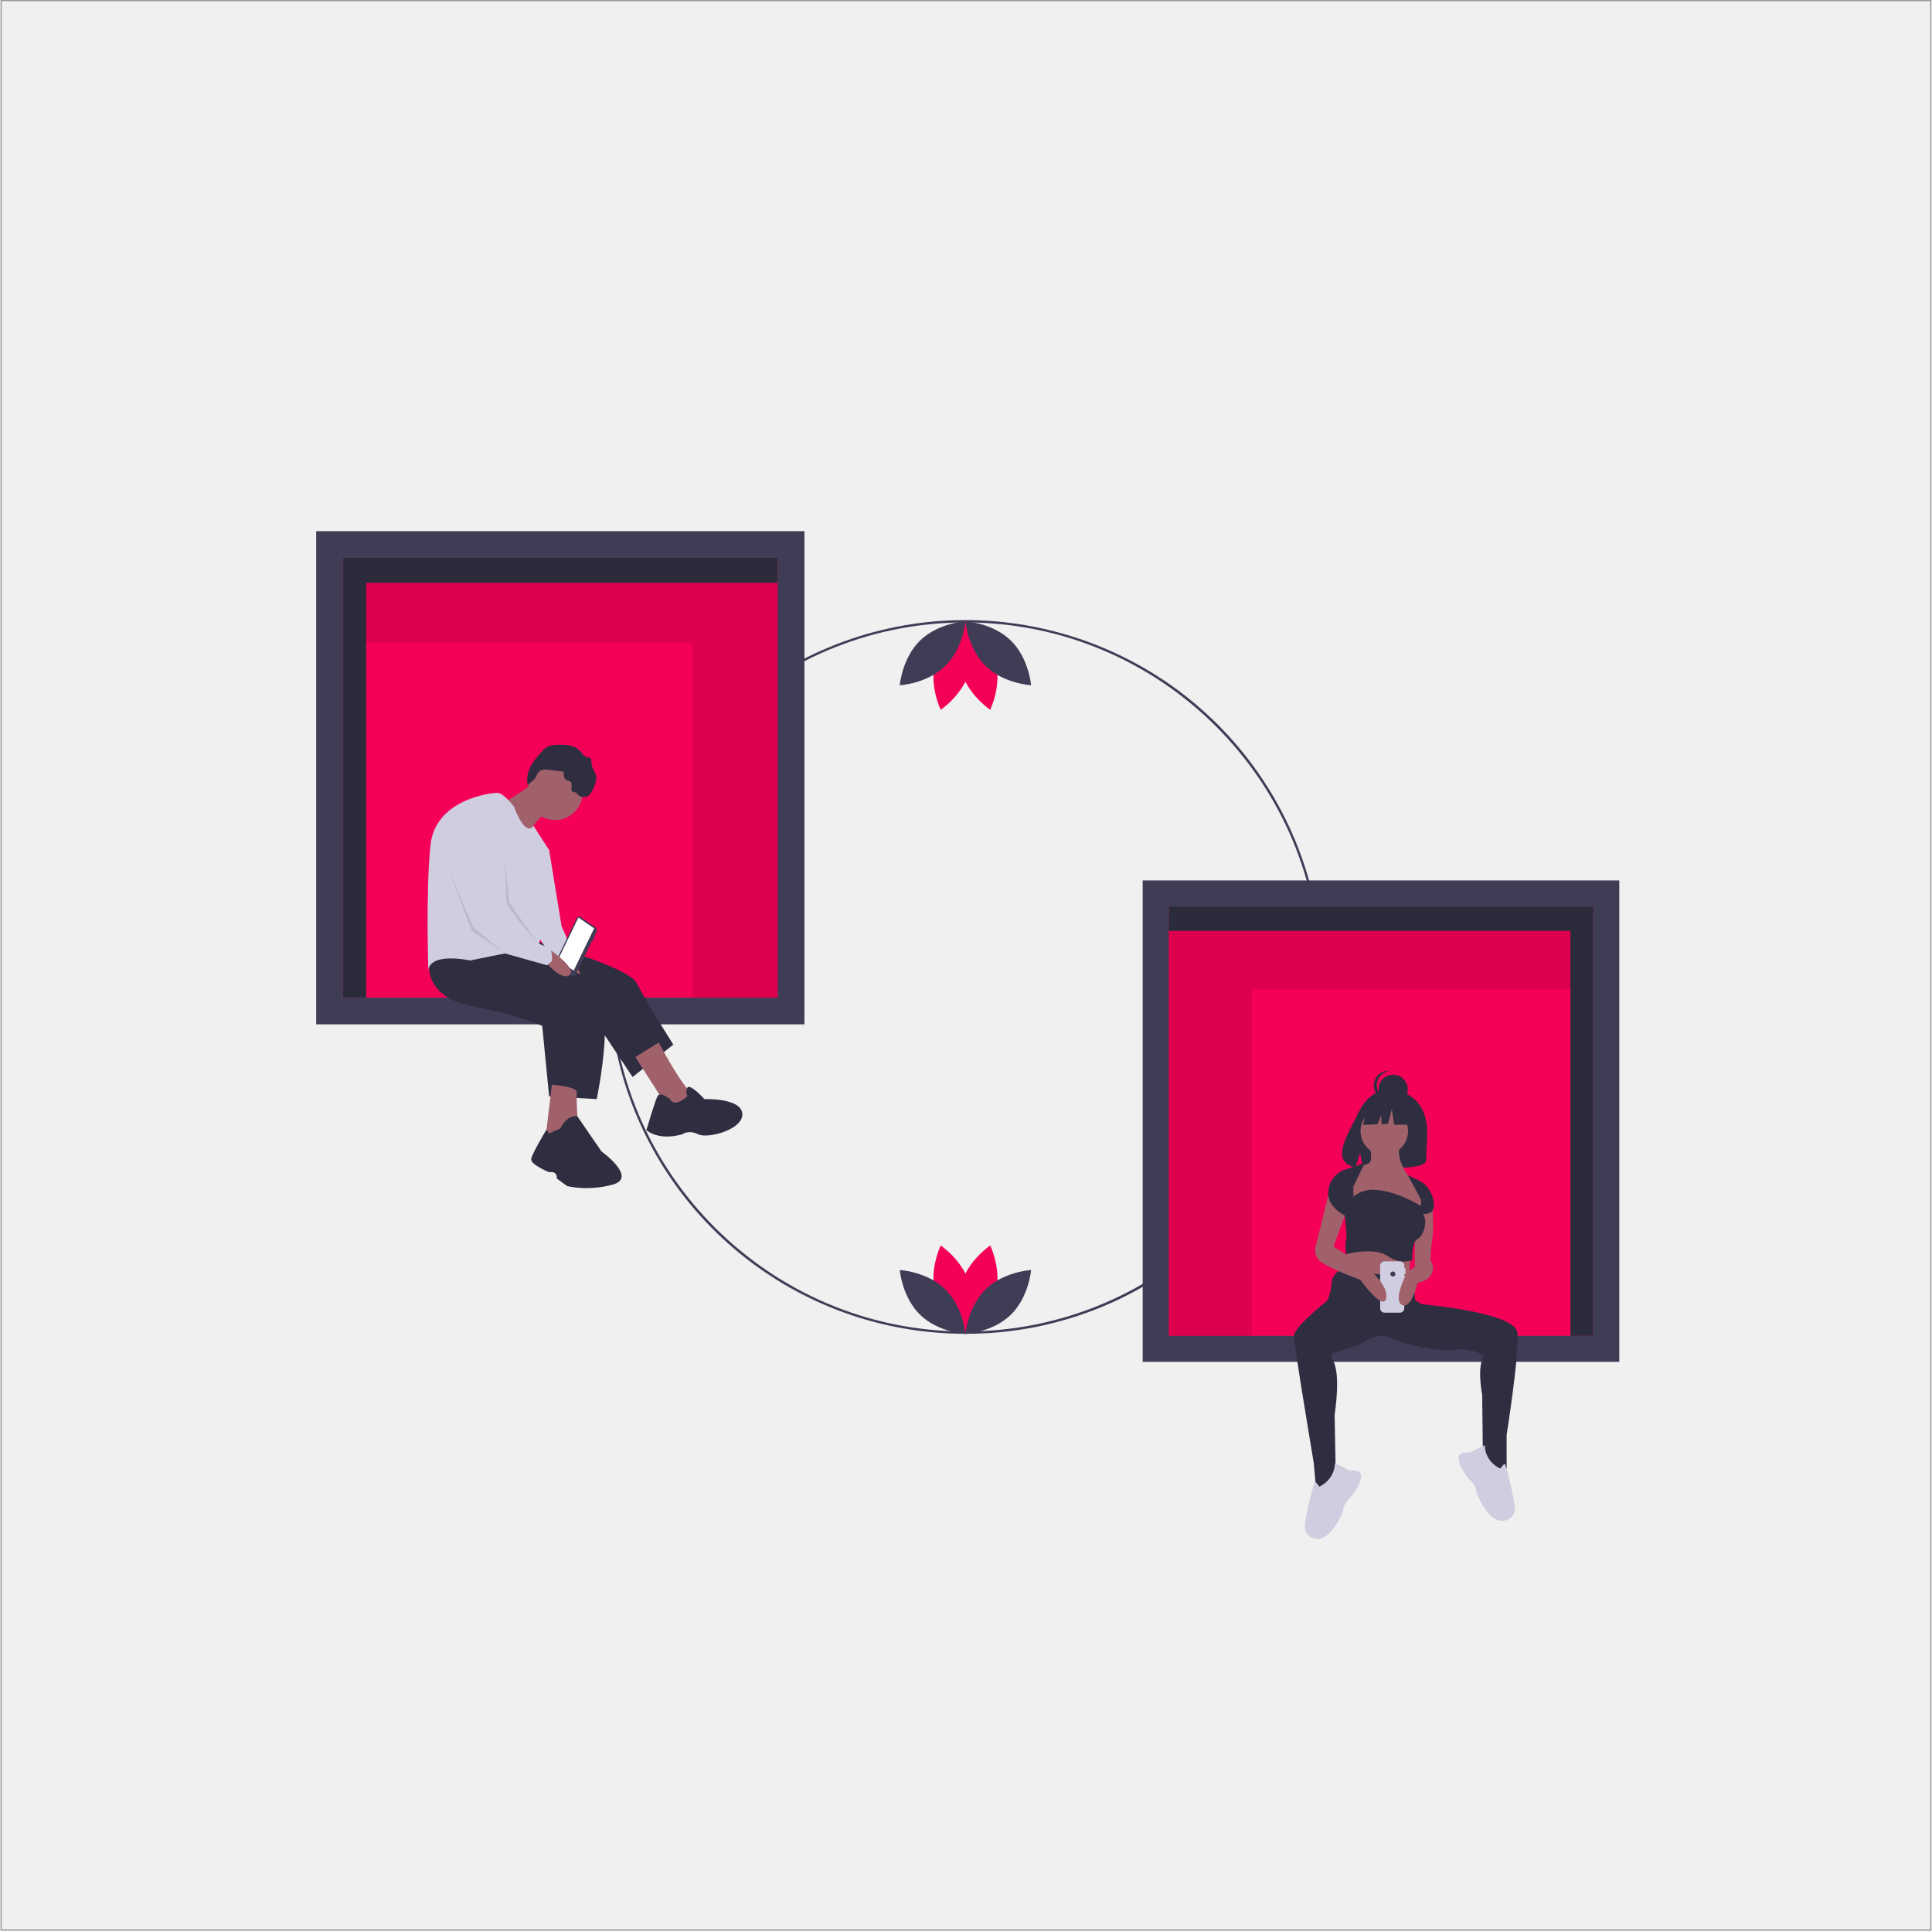
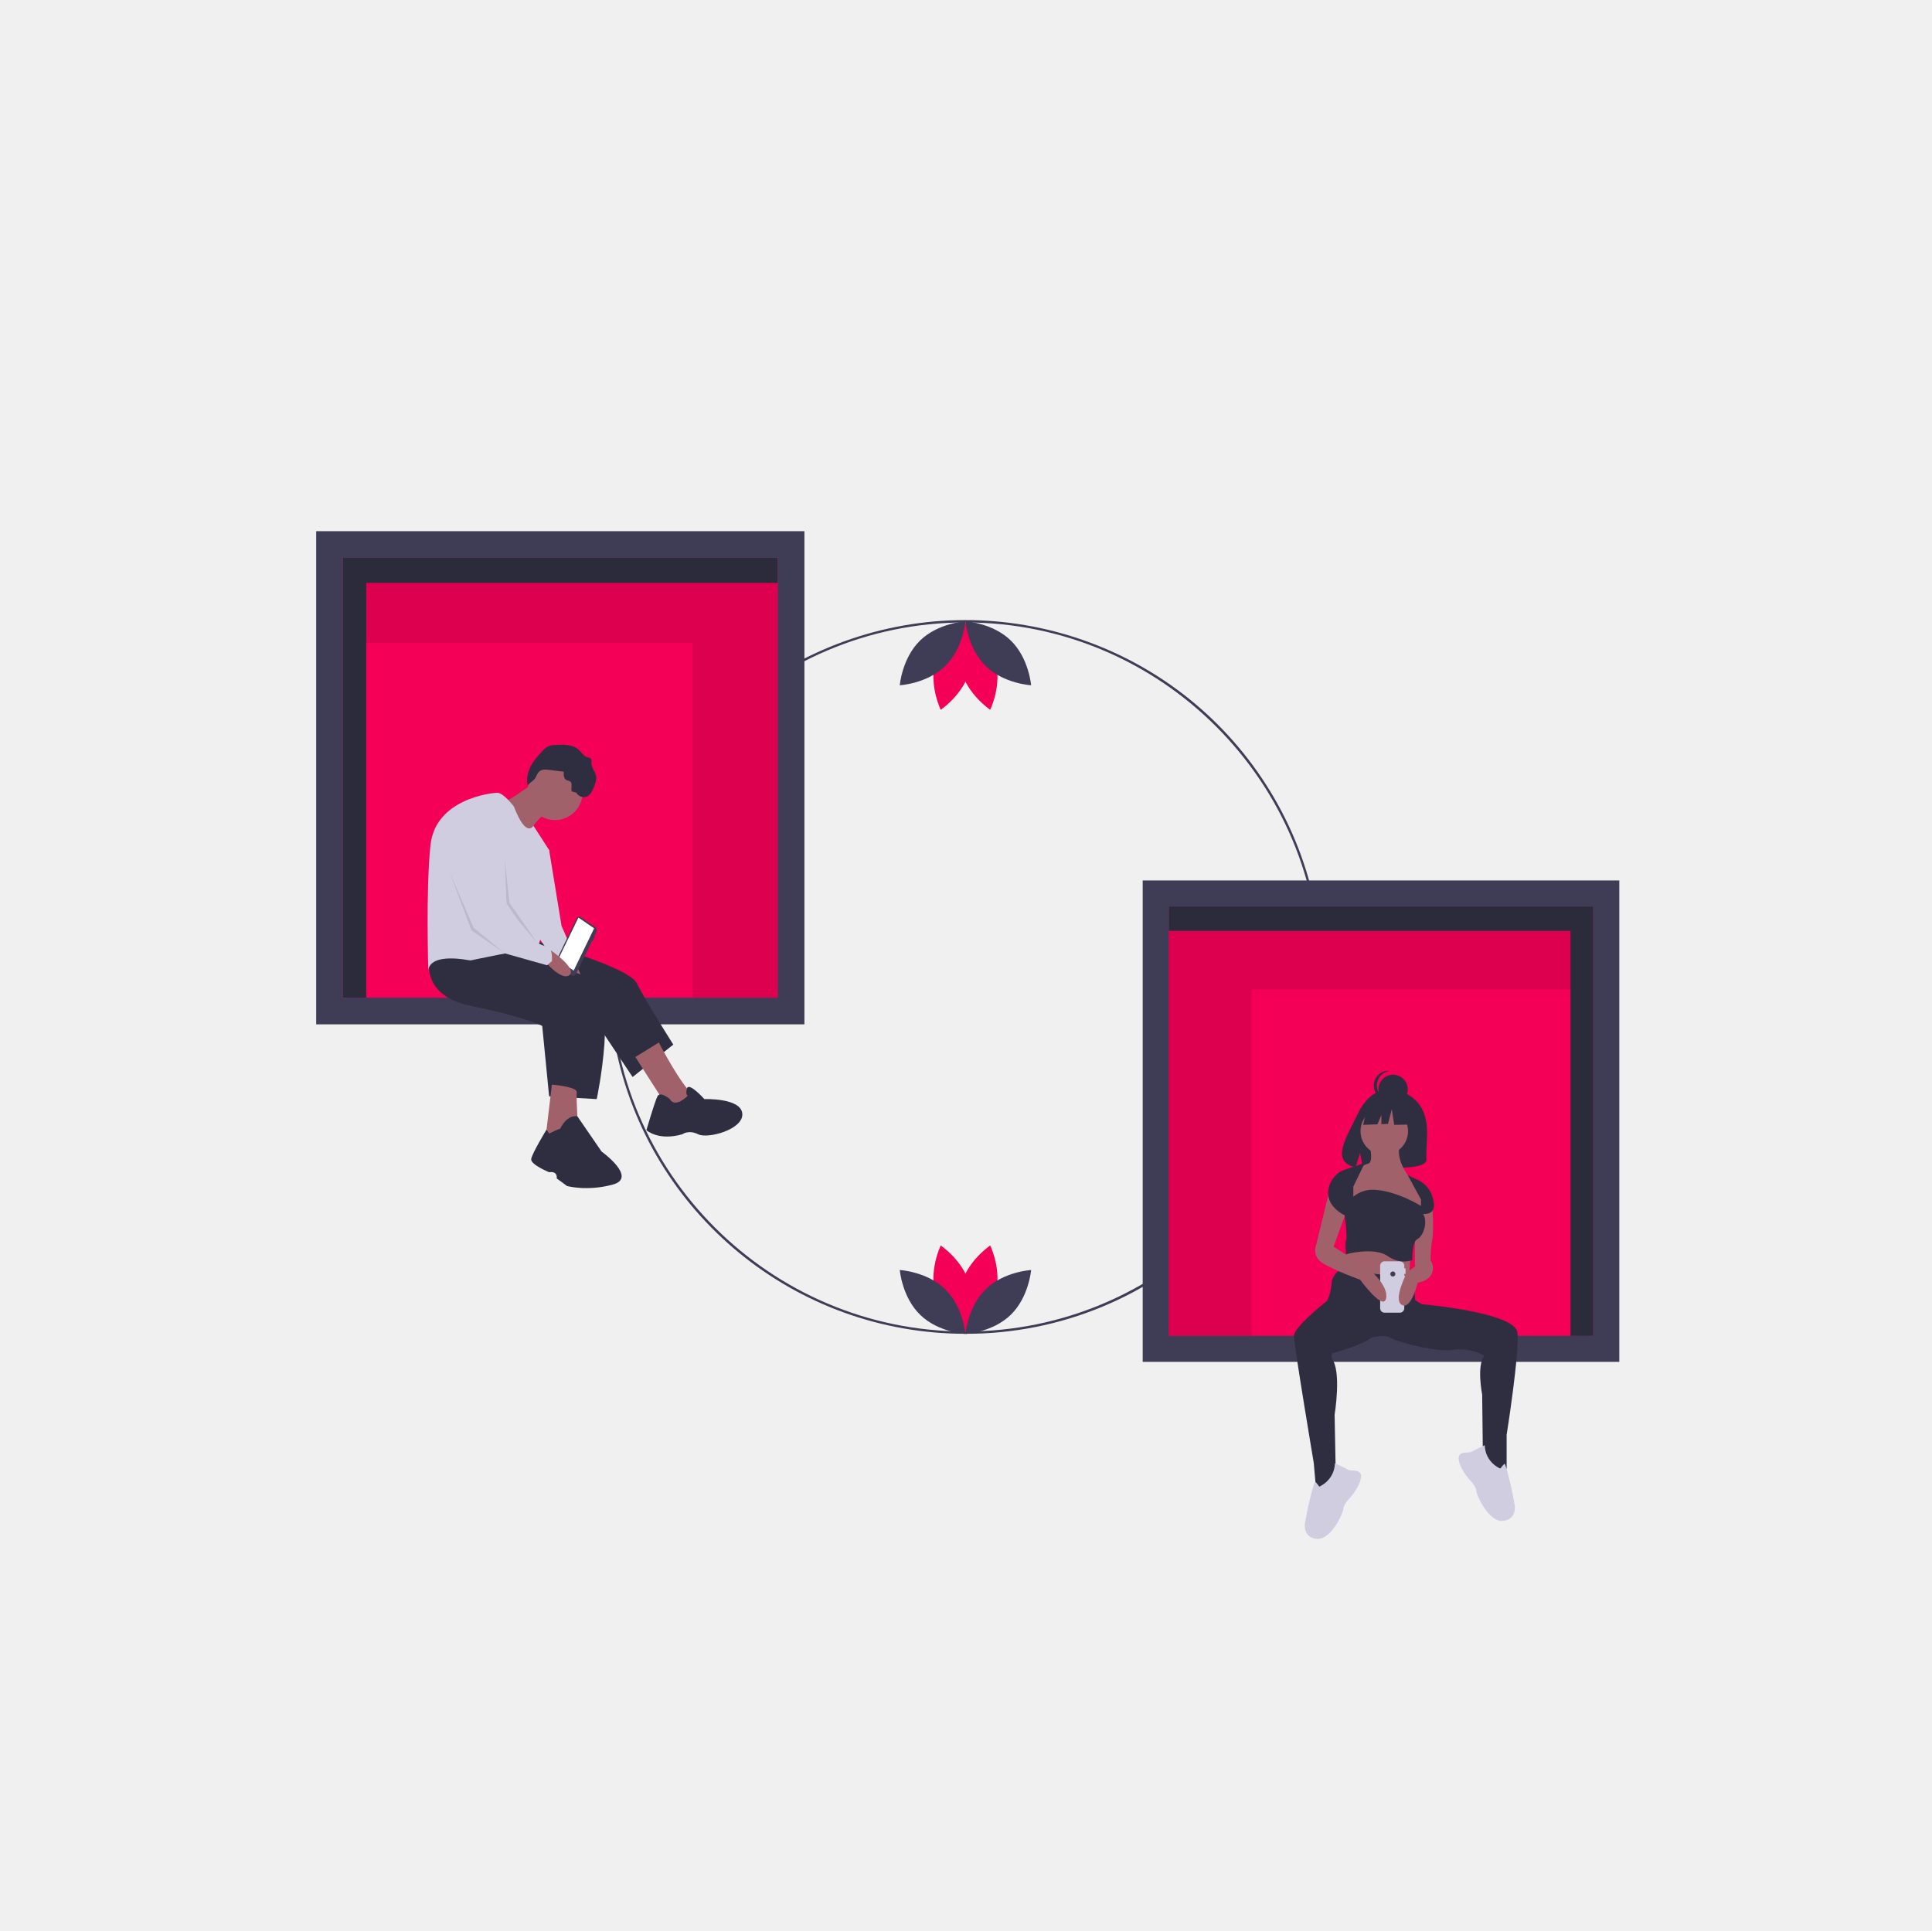
<svg xmlns="http://www.w3.org/2000/svg" width="1662px" height="1661px" viewBox="0 0 1662 1661" version="1.1">
  <g id="Page-1" stroke="none" stroke-width="1" fill="none" fill-rule="evenodd">
-     <rect id="Rectangle" stroke="#979797" fill-opacity="0" fill="#D8D8D8" x="1" y="0.5" width="1660" height="1660" />
    <g id="CIRCLE" transform="translate(523.5, 533.5)" fill-rule="nonzero">
      <path d="M307.029,614.031 C160.567,614.031 34.502,510.57 5.929,366.923 C-22.644,223.275 54.234,79.448 189.546,23.4 C324.859,-32.648 480.921,14.693 562.29,136.471 C643.66,258.249 627.675,420.548 524.111,524.112 C466.663,581.874 388.494,614.252 307.029,614.031 L307.029,614.031 Z M307.029,2.03 C138.851,2.03 2.029,138.852 2.029,307.03 C2.029,475.208 138.851,612.03 307.029,612.03 C475.206,612.03 612.029,475.208 612.029,307.03 C612.029,138.852 475.206,2.03 307.029,2.03 Z" id="Shape" fill="#3F3D56" />
      <path d="M332.888,580.13 C327.203,601.145 307.73,614.16 307.73,614.16 C307.73,614.16 297.475,593.103 303.16,572.088 C308.845,551.072 328.318,538.057 328.318,538.057 C328.318,538.057 338.573,559.114 332.888,580.13 Z" id="Path" fill="#F50057" />
      <path d="M281.17,580.13 C286.855,601.145 306.327,614.16 306.327,614.16 C306.327,614.16 316.583,593.103 310.898,572.088 C305.213,551.072 285.74,538.057 285.74,538.057 C285.74,538.057 275.485,559.114 281.17,580.13 Z" id="Path" fill="#F50057" />
      <path d="M289.523,575.613 C305.123,590.799 307.029,614.143 307.029,614.143 C307.029,614.143 283.642,612.866 268.042,597.681 C252.442,582.495 250.536,559.15 250.536,559.15 C250.536,559.15 273.923,560.427 289.523,575.613 Z" id="Path" fill="#3F3D56" />
      <path d="M324.534,575.613 C308.934,590.799 307.029,614.143 307.029,614.143 C307.029,614.143 330.416,612.866 346.016,597.681 C361.616,582.495 363.521,559.15 363.521,559.15 C363.521,559.15 340.134,560.427 324.534,575.613 Z" id="Path" fill="#3F3D56" />
      <path d="M281.17,35.088 C286.855,14.072 306.327,1.057 306.327,1.057 C306.327,1.057 316.583,22.114 310.898,43.13 C305.213,64.145 285.74,77.16 285.74,77.16 C285.74,77.16 275.485,56.103 281.17,35.088 Z" id="Path" fill="#F50057" />
      <path d="M332.888,35.088 C327.203,14.072 307.73,1.057 307.73,1.057 C307.73,1.057 297.475,22.114 303.16,43.13 C308.845,64.145 328.318,77.16 328.318,77.16 C328.318,77.16 338.573,56.103 332.888,35.088 Z" id="Path" fill="#F50057" />
      <path d="M324.534,39.604 C308.934,24.418 307.029,1.074 307.029,1.074 C307.029,1.074 330.416,2.351 346.016,17.537 C361.616,32.723 363.521,56.067 363.521,56.067 C363.521,56.067 340.134,54.79 324.534,39.604 Z" id="Path" fill="#3F3D56" />
      <path d="M289.523,39.604 C305.123,24.418 307.029,1.074 307.029,1.074 C307.029,1.074 283.642,2.351 268.042,17.537 C252.442,32.723 250.536,56.067 250.536,56.067 C250.536,56.067 273.923,54.79 289.523,39.604 Z" id="Path" fill="#3F3D56" />
    </g>
    <g id="LEFT" transform="translate(272, 457)" fill-rule="nonzero">
      <rect id="Rectangle" fill="#F50057" x="14.628" y="12.677" width="397.455" height="404.167" />
      <polygon id="Path" fill="#3F3D56" points="397.065 22.935 43.003 22.935 22.935 22.935 22.935 44.437 22.935 401.365 43.003 401.365 43.003 44.437 397.065 44.437" />
      <polygon id="Path" fill="#000000" opacity="0.3" points="397.065 22.935 43.003 22.935 22.935 22.935 22.935 44.437 22.935 401.365 43.003 401.365 43.003 44.437 397.065 44.437" />
      <polygon id="Path" fill="#000000" opacity="0.1" points="339.727 44.437 323.959 44.437 43.003 44.437 43.003 96.041 323.959 96.041 323.959 401.365 397.065 401.365 397.065 44.437" />
      <path d="M0,0 L0,424.3 L420,424.3 L420,0 L0,0 Z M397.065,401.365 L22.935,401.365 L22.935,22.935 L397.065,22.935 L397.065,401.365 Z" id="Shape" fill="#3F3D56" />
      <path d="M179.612,350.326 C179.612,350.326 268.043,373.472 275.758,388.903 C283.474,404.334 307.213,441.724 307.213,441.724 L272.197,469.618 L237.775,417.984 L142.816,375.253 L179.612,350.326 Z" id="Path" fill="#2F2E41" />
      <path d="M219.376,366.35 C219.376,366.35 235.401,390.09 225.905,391.87 C216.409,393.651 208.693,366.35 208.693,366.35 L219.376,366.35 Z" id="Path" fill="#A0616A" />
      <path d="M98.304,363.976 C98.304,363.976 86.434,398.992 133.32,408.488 C180.206,417.984 194.45,425.699 194.45,425.699 L200.384,486.236 L241.335,488.61 C241.335,488.61 260.921,396.618 235.401,384.748 C209.88,372.879 155.872,359.228 155.872,359.228 L98.304,363.976 Z" id="Path" fill="#2F2E41" />
      <circle id="Oval" fill="#A0616A" cx="205.429" cy="224.802" r="23.74" />
      <path d="M186.141,217.383 C186.141,217.383 164.775,232.814 160.62,233.408 C156.466,234.001 180.206,263.082 180.206,263.082 C180.206,263.082 191.482,244.684 198.604,242.31 C205.726,239.936 186.141,217.383 186.141,217.383 Z" id="Path" fill="#A0616A" />
      <path d="M170.116,236.969 C170.116,236.969 161.214,225.099 155.872,225.099 C150.531,225.099 102.458,230.44 98.304,270.204 C94.149,309.968 96.523,379.407 96.523,379.407 C96.523,379.407 92.962,362.196 132.726,369.318 C132.726,369.318 180.206,359.228 188.515,359.228 C196.823,359.228 200.384,274.359 200.384,274.359 L186.871,253.407 C186.871,253.407 180.799,264.863 170.116,236.969 Z" id="Path" fill="#D0CDE1" />
      <path d="M191.482,269.611 L200.384,274.359 L211.067,339.643 L225.905,373.472 C225.905,373.472 209.88,367.956 208.693,374.572 L184.954,340.237 L191.482,269.611 Z" id="Path" fill="#D0CDE1" />
      <path d="M200.092,205.333 L213.007,206.946 C212.76,209.574 212.829,212.83 215.157,214.073 C216.252,214.658 217.641,214.628 218.612,215.401 C220.945,217.262 218.662,221.263 219.98,223.941 L223.757,224.941 C224.674,226.656 226.236,227.934 228.099,228.493 C229.961,229.051 231.97,228.844 233.679,227.917 C236.217,226.392 237.51,223.48 238.652,220.749 C240.017,217.486 241.409,213.98 240.726,210.509 C239.992,206.78 236.946,203.682 236.808,199.884 C236.746,198.185 237.105,196.067 235.673,195.151 C235.014,194.841 234.304,194.653 233.578,194.595 C230.279,193.906 228.442,190.491 225.981,188.188 C220.825,183.36 212.906,183.487 205.855,183.908 C203.837,183.915 201.834,184.264 199.932,184.94 C197.782,186.019 195.882,187.534 194.352,189.39 C190.57,193.423 186.889,197.648 184.394,202.581 C181.9,207.515 180.671,213.28 182.027,218.64 C181.893,218.124 186.381,214.749 186.94,214.208 C188.694,212.51 188.853,211.699 189.803,209.744 C192.015,205.188 195.092,204.708 200.092,205.333 Z" id="Path" fill="#2F2E41" />
      <polygon id="Path" fill="#000000" opacity="0.1" points="162.104 281.777 163.885 323.322 190.284 354.281 166.259 319.761" />
      <polygon id="Path" fill="#000000" opacity="0.1" points="114.625 293.054 135.397 341.127 162.104 363.086 133.616 343.501" />
      <path d="M227.458,332.019 L240.009,340.652 C241.297,341.668 241.698,343.447 240.968,344.916 L239.289,348.38 L239.678,348.648 L237.77,352.584 L237.382,352.317 L223.556,380.847 C223.266,381.607 222.645,382.193 221.871,382.44 C221.096,382.688 220.25,382.569 219.573,382.119 L207.778,374.005 C206.297,372.838 205.837,370.791 206.676,369.102 L224.131,333.081 C224.374,332.446 224.892,331.957 225.539,331.75 C226.186,331.543 226.892,331.642 227.458,332.019 Z" id="Path" fill="#3F3D56" />
      <polygon id="Path" fill="#FFFFFF" points="207.976 368.787 221.485 378.08 239.108 341.713 225.598 332.42" />
      <path d="M202.11,360.782 C202.11,360.782 225.652,377.096 217.448,382.198 C209.244,387.301 192.154,364.655 192.154,364.655 L202.11,360.782 Z" id="Path" fill="#A0616A" />
      <path d="M132.133,239.936 C132.133,239.936 101.271,248.838 110.173,276.139 C112.321,282.725 114.917,289.794 117.621,296.73 C126.126,318.548 135.694,339.049 135.694,339.049 L162.519,363.304 L198.604,373.472 L202.758,369.911 C202.758,369.911 203.945,358.635 198.604,357.448 C193.263,356.261 184.954,351.513 184.954,351.513 L163.588,320.058 C163.588,320.058 162.994,241.717 132.133,239.936 Z" id="Path" fill="#D0CDE1" />
      <path d="M294.75,439.943 C294.75,439.943 313.742,476.74 324.425,485.049 C335.107,493.358 307.213,503.447 307.213,503.447 L274.571,452.407 L294.75,439.943 Z" id="Path" fill="#A0616A" />
      <path d="M304.246,488.61 C304.246,488.61 295.937,481.488 293.563,486.236 C291.189,490.984 284.067,515.317 284.067,515.317 C284.067,515.317 294.156,524.813 314.929,518.878 C314.929,518.878 320.27,514.723 328.579,518.878 C336.888,523.032 367.75,514.723 366.563,501.073 C365.376,487.423 333.92,488.61 333.92,488.61 C333.92,488.61 320.672,473.767 318.987,479.408 C317.303,485.049 319.677,485.642 319.677,485.642 C319.677,485.642 308.994,496.919 304.246,488.61 Z" id="Path" fill="#2F2E41" />
      <path d="M202.758,476.146 L196.823,526 L225.905,526 C225.905,526 223.531,487.423 224.124,482.675 C224.718,477.927 202.758,476.146 202.758,476.146 Z" id="Path" fill="#A0616A" />
      <path d="M200.384,518.284 C200.384,518.284 208.693,514.13 209.88,514.13 C209.88,514.13 215.097,502.098 224.655,503.366 L245.49,533.715 C245.49,533.715 276.945,556.268 254.986,562.203 C233.027,568.138 215.815,563.39 215.815,563.39 L206.913,556.862 C206.913,556.862 208.1,550.333 200.384,551.52 C200.384,551.52 184.36,544.992 184.954,540.244 C185.547,535.496 198.153,514.829 198.153,514.829 L200.384,518.284 Z" id="Path" fill="#2F2E41" />
    </g>
    <g id="RIGHT" transform="translate(983, 757.4918)" fill-rule="nonzero">
      <rect id="Rectangle" fill="#F50057" transform="translate(201.7243, 209.6468) rotate(-180) translate(-201.7243, -209.6468) " x="7.728" y="12.375" width="387.992" height="394.544" />
      <polygon id="Path" fill="#3F3D56" points="22.389 22.389 368.02 22.389 387.611 22.389 387.611 43.379 387.611 391.809 368.02 391.809 368.02 43.379 22.389 43.379" />
      <polygon id="Path" fill="#000000" opacity="0.3" points="22.389 22.389 368.02 22.389 387.611 22.389 387.611 43.379 387.611 391.809 368.02 391.809 368.02 43.379 22.389 43.379" />
      <polygon id="Path" fill="#000000" opacity="0.1" points="78.362 43.379 93.754 43.379 368.02 43.379 368.02 93.754 93.754 93.754 93.754 391.809 22.389 391.809 22.389 43.379" />
      <path d="M0,0 L0,414.198 L410,414.198 L410,0 L0,0 Z M22.389,22.389 L387.611,22.389 L387.611,391.809 L22.389,391.809 L22.389,22.389 Z" id="Shape" fill="#3F3D56" />
      <path d="M239.575,195.277 C230.746,180.359 213.279,179.664 213.279,179.664 C213.279,179.664 196.258,177.488 185.34,200.208 C175.162,221.385 161.117,241.832 183.078,246.789 L187.045,234.443 L189.502,247.708 C192.629,247.933 195.766,247.987 198.898,247.869 C222.417,247.11 244.816,248.091 244.094,239.652 C243.136,228.432 248.07,209.631 239.575,195.277 Z" id="Path" fill="#2F2E41" />
      <polygon id="Path" fill="#A0616A" points="175.939 315.678 174.081 349.112 228.565 354.684 230.423 320.012 211.848 308.249" />
      <path d="M322.364,389.046 C320.731,373.252 255.865,366.082 240.276,364.585 L234.447,361.185 L232.59,341.373 C232.59,341.373 175.01,336.42 170.676,335.8 C166.342,335.181 162.627,343.23 162.627,345.088 C162.627,346.43 161.817,356.016 158.564,361.698 C151.539,367.343 130.122,385.103 130.122,391.832 C130.122,399.881 147.149,501.11 147.149,501.11 L149.006,522.161 L166.342,525.256 L165.104,459.628 C165.104,459.628 171.295,421.861 162.627,411.335 L162.627,407.001 C162.627,407.001 188.05,400.378 197.011,393.166 C199.607,392.608 206.903,391.233 210.933,392.429 C211.485,392.754 212.122,393.088 212.831,393.428 C212.921,393.51 213.007,393.597 213.087,393.69 L213.157,393.583 C224.748,399.008 254.482,405.851 266.642,403.906 C276.021,402.474 285.609,404.217 293.884,408.859 C287.074,417.527 292.027,442.292 292.027,442.292 L292.646,495.538 L301.314,506.063 L313.077,506.063 L313.077,476.964 C313.077,476.964 324.222,407.001 322.364,389.046 Z" id="Path" fill="#2F2E41" />
      <circle id="Oval" fill="#A0616A" cx="207.824" cy="215.688" r="20.432" />
      <path d="M195.441,228.69 C195.441,228.69 198.537,242.311 194.203,243.549 C190.774,244.685 187.458,246.136 184.297,247.883 L179.344,263.981 L179.344,280.078 L239.4,286.889 L241.258,281.316 L241.258,273.268 L234.447,260.885 L231.351,257.789 C231.351,257.789 217.73,242.93 220.826,228.69 L195.441,228.69 Z" id="Path" fill="#A0616A" />
      <path d="M248.997,277.911 C248.997,277.911 250.854,299.581 248.997,309.487 C247.139,319.393 247.758,334.253 247.758,334.253 L234.137,331.776 L234.137,298.343 L237.233,280.388 L248.997,277.911 Z" id="Path" fill="#A0616A" />
      <circle id="Oval" fill="#2F2E41" cx="215.417" cy="179.74" r="12.63" />
      <path d="M201.458,176.416 C201.458,169.956 206.334,164.538 212.758,163.857 C212.316,163.811 211.872,163.787 211.428,163.786 C204.453,163.786 198.799,169.441 198.799,176.416 C198.799,183.391 204.453,189.046 211.428,189.046 C211.872,189.045 212.316,189.022 212.758,188.975 C206.334,188.295 201.458,182.876 201.458,176.416 L201.458,176.416 Z" id="Path" fill="#2F2E41" />
      <polygon id="Path" fill="#2F2E41" points="235.671 193.839 218.415 184.8 194.584 188.498 189.654 210.274 201.927 209.802 205.356 201.802 205.356 209.67 211.019 209.452 214.306 196.715 216.36 210.274 236.493 209.863" />
      <path d="M165.379,501.369 C165.379,501.369 174.164,505.504 176.748,507.054 C179.332,508.604 189.668,505.504 187.601,514.806 C185.534,524.108 176.748,532.894 176.748,532.894 C176.748,532.894 172.614,537.545 172.614,540.646 C172.614,543.747 162.278,567.52 149.875,566.486 C137.471,565.452 139.539,553.049 139.539,553.049 L142.123,539.612 C142.123,539.612 147.291,516.873 148.324,517.39 C149.358,517.907 151.942,521.524 151.942,521.524 C151.942,521.524 164.862,516.356 165.379,501.369 Z" id="Path" fill="#D0CDE1" />
      <path d="M294.228,485.891 C294.228,485.891 285.443,490.025 282.859,491.576 C280.275,493.126 269.939,490.025 272.006,499.328 C274.073,508.63 282.859,517.416 282.859,517.416 C282.859,517.416 286.993,522.067 286.993,525.168 C286.993,528.268 297.329,552.041 309.732,551.008 C322.136,549.974 320.068,537.571 320.068,537.571 L317.484,524.134 C317.484,524.134 312.316,501.395 311.283,501.911 C310.249,502.428 307.665,506.046 307.665,506.046 C307.665,506.046 294.745,500.878 294.228,485.891 Z" id="Path" fill="#D0CDE1" />
      <path d="M226.11,338.583 L226.11,333.67 L225.018,333.67 L225.018,331.486 C225.018,330.472 224.616,329.5 223.899,328.783 C223.182,328.067 222.21,327.664 221.197,327.664 L208.094,327.664 C205.983,327.664 204.272,329.375 204.272,331.486 L204.272,368.065 C204.272,370.175 205.983,371.886 208.094,371.886 L221.197,371.886 C223.307,371.886 225.018,370.175 225.018,368.065 L225.018,345.135 L226.11,345.135 L226.11,340.221 L225.018,340.221 L225.018,338.583 L226.11,338.583 Z" id="Path" fill="#D0CDE1" />
      <circle id="Oval" fill="#3F3D56" cx="215.191" cy="338.583" r="2.184" />
      <path d="M160.46,267.386 L149.316,313.202 C149.316,313.202 144.982,323.108 154.888,329.3 C164.794,335.491 187.083,343.54 187.083,343.54 C187.083,343.54 206.895,370.782 209.372,359.637 C211.848,348.493 194.513,334.253 194.513,334.253 L164.175,315.059 L175.939,282.864 L160.46,267.386 Z" id="Path" fill="#A0616A" />
      <path d="M240.948,324.966 C240.948,324.966 250.235,323.727 249.616,334.253 C248.997,344.778 236.614,346.016 236.614,346.016 C236.614,346.016 231.042,369.543 222.993,365.209 C214.944,360.875 227.327,337.348 227.327,337.348 L237.852,329.3 L240.948,324.966 Z" id="Path" fill="#A0616A" />
      <path d="M181.201,263.361 L191.107,242.93 L171.295,249.74 C171.295,249.74 160.151,255.313 159.531,268.315 C158.912,281.316 173.772,288.127 173.772,288.127 C173.772,288.127 176.248,306.701 175.01,309.178 C173.772,311.654 175.01,321.56 175.01,321.56 C175.01,321.56 198.847,315.059 210.61,323.108 C222.374,331.157 231.97,326.513 231.97,326.513 C231.97,326.513 231.351,311.035 236.304,308.558 C241.258,306.082 245.591,294.318 241.258,286.889 C241.258,286.889 251.164,288.127 250.545,278.84 C249.925,269.553 244.972,261.504 236.924,257.789 C228.875,254.074 227.985,253.481 227.985,253.481 L239.4,274.506 L239.4,280.078 C239.4,280.078 219.192,267.179 199.199,266.105 C192.677,265.806 186.272,267.915 181.202,272.029 L181.201,272.029 L181.201,263.361 Z" id="Path" fill="#2F2E41" />
    </g>
  </g>
</svg>
